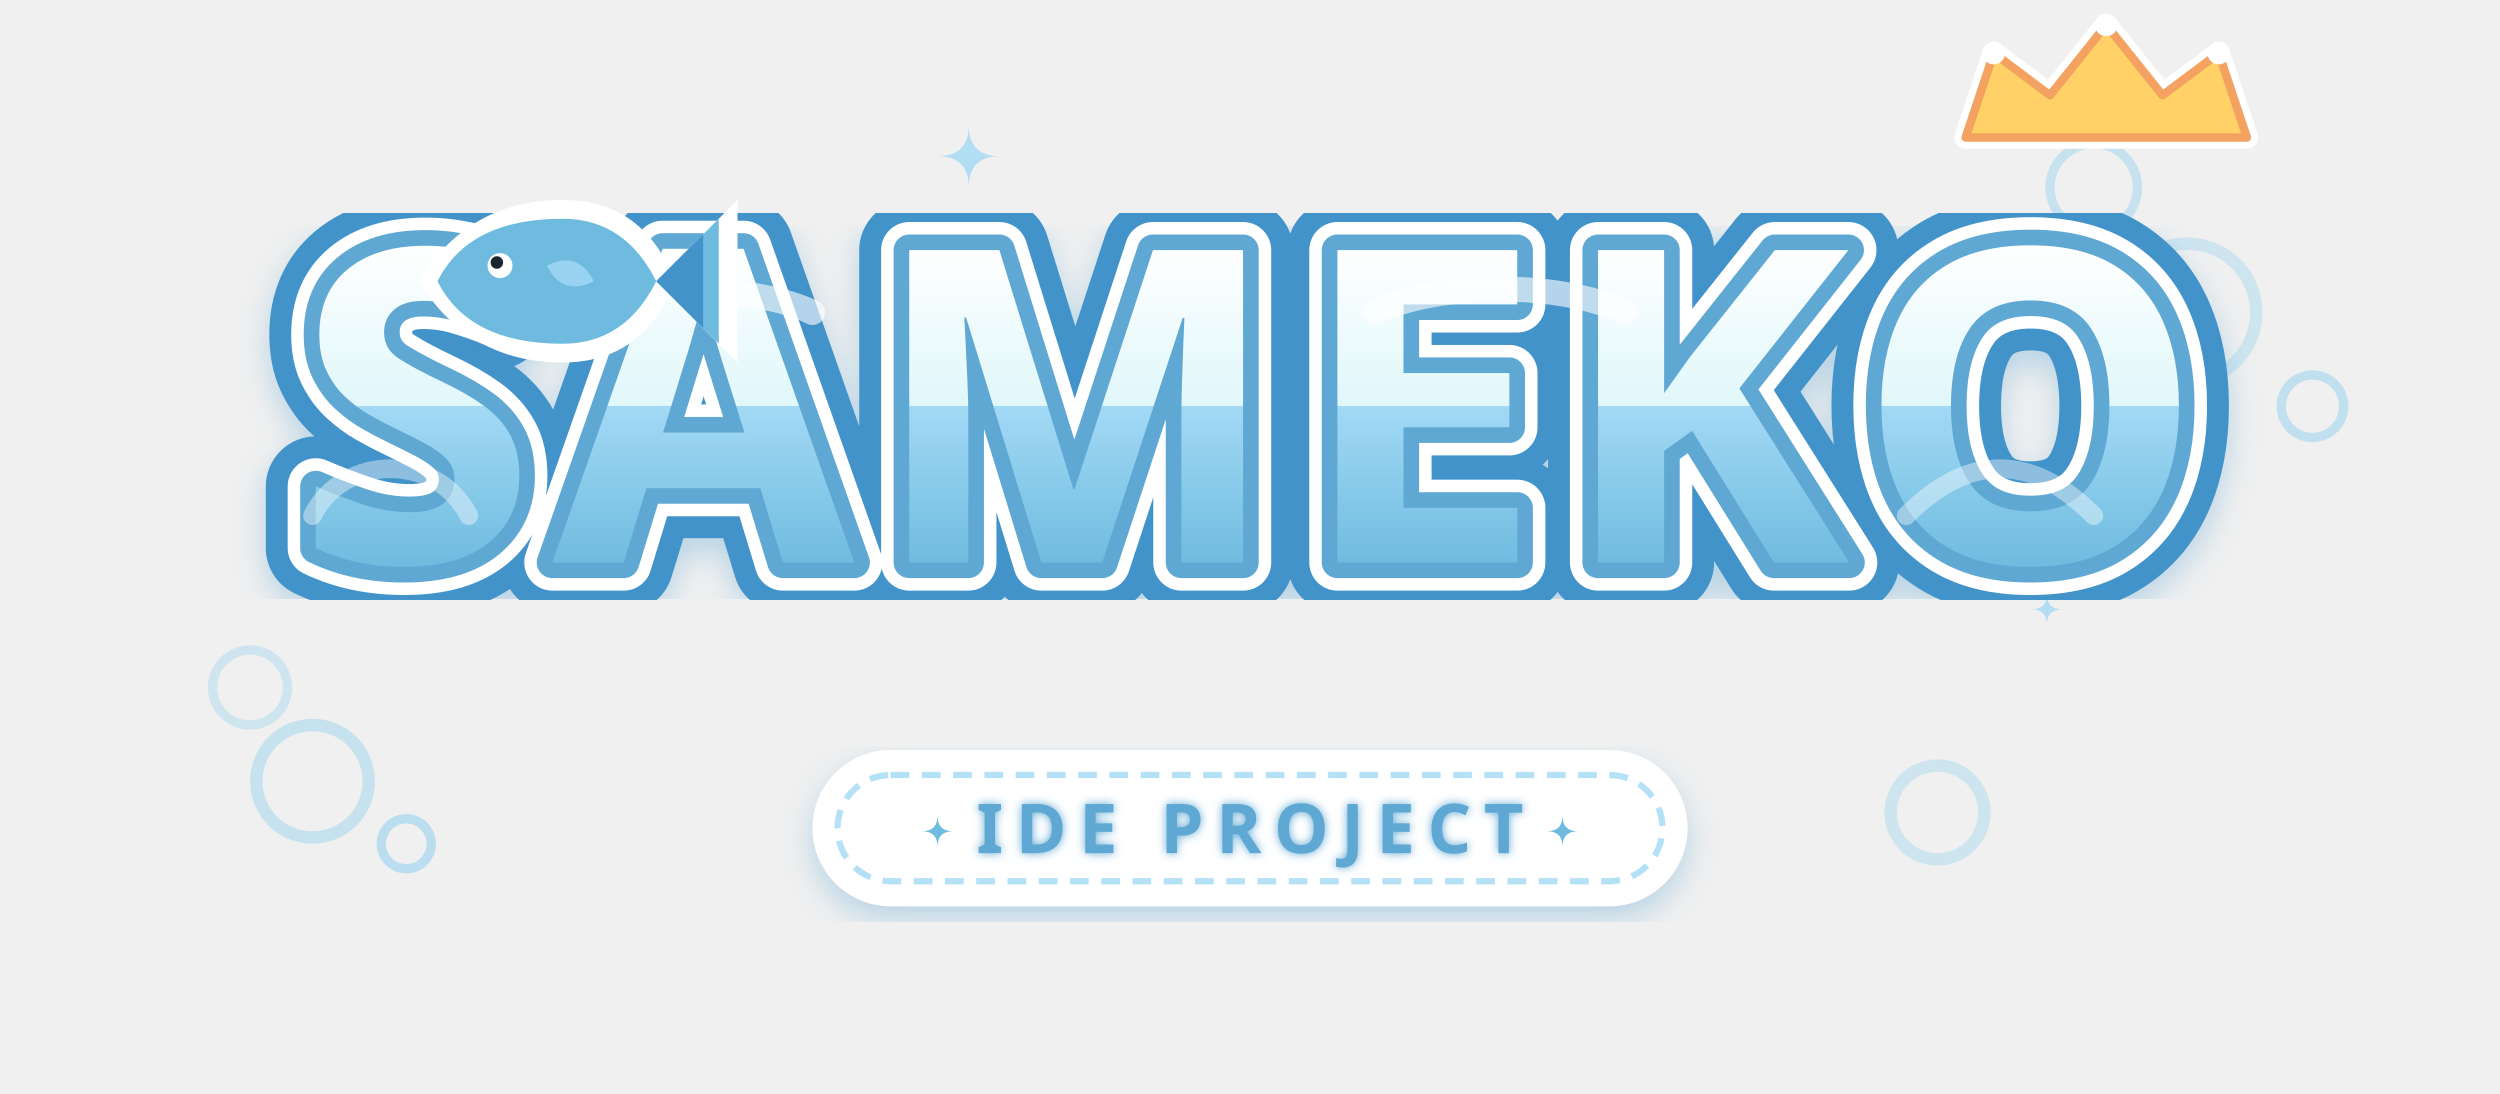
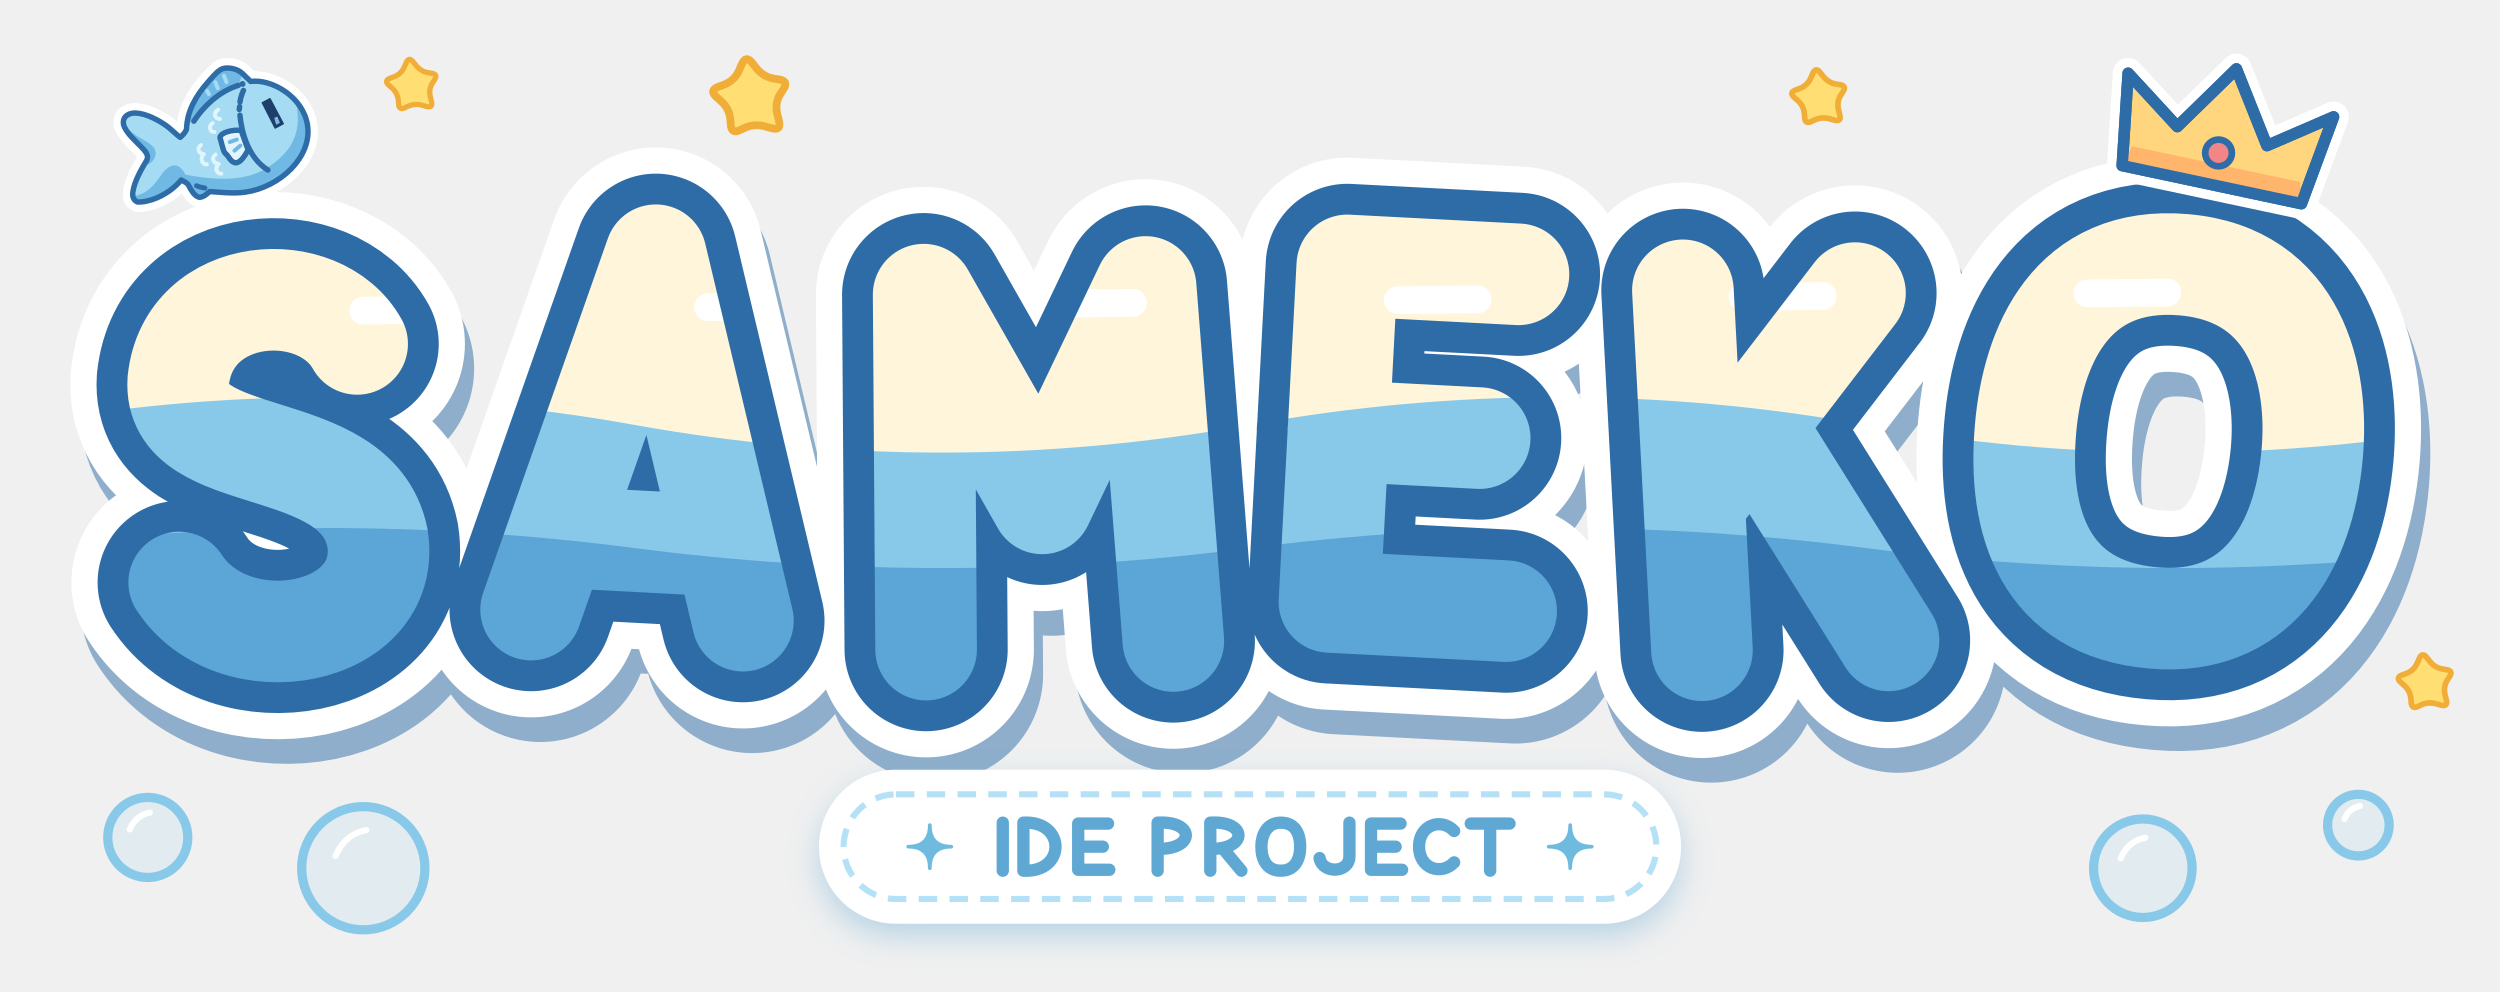
- <svg xmlns="http://www.w3.org/2000/svg" viewBox="0 0 800 350">
+ <svg xmlns="http://www.w3.org/2000/svg" viewBox="-6 -10 812 322" role="img" aria-label="Sameko IDE Project">
  <defs>
-     <filter id="bubble-glow" x="-20%" y="-20%" width="140%" height="140%">
-       <feGaussianBlur in="SourceAlpha" stdDeviation="2" result="blur" />
-       <feOffset in="blur" dx="0" dy="3" result="offsetBlur" />
-       <feComponentTransfer in="offsetBlur" result="shadow">
-         <feFuncA type="linear" slope="0.3" />
-       </feComponentTransfer>
-       <feMerge>
-         <feMergeNode in="shadow" />
-         <feMergeNode in="SourceGraphic" />
-       </feMerge>
+     <path id="word" d="M110 101.7C97.8 79.8 55.2 82.4 51.9 113.6C50 142.8 109.7 130.7 116.6 164.7C121.7 197 69.9 206.3 52.2 179.2M166.5 188L207 72.9L235.3 191.6M178.4 164.6L225.9 167.1M294.8 201L294 85.7L332.5 153.5L366.1 83.2L375.1 198.2M487.2 79.1L431.6 76.2L425.8 185.5L483.2 188.5M428.7 129.9L474.6 132.3M540.6 84.3L546.8 201.2M596.5 85.2L545.8 151.3M564.3 129.2L607.4 198M703.4 76C740.2 79.2 747.2 112.6 745 137.4C742.3 168 726.9 193.7 693.4 190.7C658.3 187.7 649.2 159.9 651.9 129.3C654.2 102.5 666.7 72.8 703.4 76Z" fill="none" stroke-linecap="round" stroke-linejoin="round" />
+     <path id="sub" d="M319.7 275.2L319.7 290.8M326.4 275.2L326.4 290.8C340.3 291.5 340.3 274.5 326.4 275.2ZM353.9 275.5L344.2 275.5L344.2 290.5L354.3 290.5M344.2 283L352.2 283M370 290.8L370 275.2C382.2 274.5 382.2 284 370 283.7M387.1 290.8L387.1 275.2C399.3 274.5 399.3 284 387.1 283.7M391.3 283.7L397.2 290.8M410 275.2C415 275.2 416.3 279.3 416.3 283C416.3 287.1 414.6 290.8 410 290.8C405.4 290.8 403.7 287.1 403.7 283C403.7 279.3 405.4 275.2 410 275.2ZM432.3 275.2L432.3 286.1C432.3 291.8 423.4 291.8 422.6 286.7M448.9 275.5L439.3 275.5L439.3 290.5L449.4 290.5M439.3 283L447.3 283M466.3 277.9C462.1 273.5 454.9 275.9 454.9 283C454.9 290.1 462.1 292.5 466.3 288.1M471.7 275.5L484.3 275.5M478 275.5L478 290.8" fill="none" stroke-linecap="round" stroke-linejoin="round" />
+     <mask id="word-fill" maskUnits="userSpaceOnUse" x="0" y="0" width="800" height="350">
+       <use href="#word" stroke="#fff" stroke-width="33" />
+     </mask>
+   </defs>
+   <g>
+     <circle cx="42" cy="262" r="13" fill="#88c9ea" fill-opacity=".14" stroke="#88c9ea" stroke-width="3">
+       <animate attributeName="cy" values="262;253;262" dur="4s" repeatCount="indefinite" />
+     </circle>
+     <path d="M36.15 259.4q1.95 -4.55 6.5 -5.46" fill="none" stroke="#ffffff" stroke-width="2" stroke-linecap="round">
+       <animateTransform attributeName="transform" type="translate" values="0 0;0 -9;0 0" dur="4s" repeatCount="indefinite" />
+     </path>
+     <circle cx="112" cy="272" r="20" fill="#88c9ea" fill-opacity=".14" stroke="#88c9ea" stroke-width="3">
+       <animate attributeName="cy" values="272;263;272" dur="5s" repeatCount="indefinite" />
+     </circle>
+     <path d="M103 268q3 -7 10 -8.4" fill="none" stroke="#ffffff" stroke-width="2" stroke-linecap="round">
+       <animateTransform attributeName="transform" type="translate" values="0 0;0 -9;0 0" dur="5s" repeatCount="indefinite" />
+     </path>
+     <circle cx="690" cy="272" r="16" fill="#88c9ea" fill-opacity=".14" stroke="#88c9ea" stroke-width="3">
+       <animate attributeName="cy" values="272;263;272" dur="4.5s" repeatCount="indefinite" />
+     </circle>
+     <path d="M682.8 268.8q2.4 -5.6 8 -6.72" fill="none" stroke="#ffffff" stroke-width="2" stroke-linecap="round">
+       <animateTransform attributeName="transform" type="translate" values="0 0;0 -9;0 0" dur="4.5s" repeatCount="indefinite" />
+     </path>
+     <circle cx="760" cy="258" r="10" fill="#88c9ea" fill-opacity=".14" stroke="#88c9ea" stroke-width="3">
+       <animate attributeName="cy" values="258;249;258" dur="3.6s" repeatCount="indefinite" />
+     </circle>
+     <path d="M755.5 256q1.5 -3.5 5 -4.2" fill="none" stroke="#ffffff" stroke-width="2" stroke-linecap="round">
+       <animateTransform attributeName="transform" type="translate" values="0 0;0 -9;0 0" dur="3.6s" repeatCount="indefinite" />
+     </path>
+   </g>
+   <use href="#word" x="3" y="8" stroke="#2d6ca6" stroke-opacity=".5" stroke-width="70" />
+   <use href="#word" stroke="#ffffff" stroke-width="70" />
+   <use href="#word" stroke="#2d6ca6" stroke-width="53" />
+   <g mask="url(#word-fill)">
+     <rect width="800" height="350" fill="#fff5da" />
+     <path d="M-400 128q100 -18 200 0t200 0t200 0t200 0t200 0t200 0t200 0t200 0V350H-400Z" fill="#88c9ea">
+       <animateTransform attributeName="transform" type="translate" values="0 0;400 0" dur="7s" repeatCount="indefinite" />
+     </path>
+     <path d="M-400 168q100 -13 200 0t200 0t200 0t200 0t200 0t200 0t200 0t200 0V350H-400Z" fill="#5ba6d6">
+       <animateTransform attributeName="transform" type="translate" values="0 0;400 0" dur="4.8s" repeatCount="indefinite" />
+     </path>
+     <path d="M0 92L800 84" stroke="#ffffff" stroke-width="9" stroke-linecap="round" stroke-dasharray="26 86" />
+     <path d="M-120 0L-60 0L-190 350L-250 350Z" fill="#ffffff" opacity=".6">
+       <animateTransform attributeName="transform" type="translate" values="0 0;0 0;1150 0;1150 0" keyTimes="0;.45;.75;1" dur="6s" repeatCount="indefinite" />
+     </path>
+   </g>
+   <g id="label" transform="translate(0 -18)">
+     <filter id="label-shadow" x="-10%" y="-30%" width="120%" height="170%">
+       <feDropShadow dx="0" dy="4" stdDeviation="5" flood-color="#5FA8D3" flood-opacity=".4" />
    </filter>
-     <filter id="drop-shadow" x="-10%" y="-10%" width="120%" height="120%">
-       <feDropShadow dx="0" dy="4" stdDeviation="5" flood-color="#5FA8D3" flood-opacity="0.4" />
-     </filter>
-     <linearGradient id="text-grad" x1="0%" y1="0%" x2="0%" y2="100%">
-       <stop offset="0%" style="stop-color:#ffffff;stop-opacity:1" />
-       <stop offset="50%" style="stop-color:#e0f7fa;stop-opacity:1" />
-       <stop offset="50.1%" style="stop-color:#A2D9F5;stop-opacity:1" />
-       <stop offset="100%" style="stop-color:#6ebbdf;stop-opacity:1" />
-     </linearGradient>
-     <filter id="sub-glow" x="-20%" y="-20%" width="140%" height="140%">
-       <feGaussianBlur stdDeviation="1.5" result="blur" />
-       <feComposite in="SourceGraphic" in2="blur" operator="over" />
-     </filter>
-   </defs>
-   <g opacity="0.6">
-     <circle cx="100" cy="250" r="18" fill="none" stroke="#7fcbee" stroke-width="4" opacity="0.6">
-       <animate attributeName="cy" values="250;230;250" dur="5s" repeatCount="indefinite" calcMode="spline" keySplines="0.4 0 0.6 1; 0.4 0 0.6 1" />
-     </circle>
-     <circle cx="130" cy="270" r="8" fill="none" stroke="#7fcbee" stroke-width="3" opacity="0.8">
-       <animate attributeName="cy" values="270;240;270" dur="4s" repeatCount="indefinite" calcMode="spline" keySplines="0.4 0 0.6 1; 0.4 0 0.6 1" />
-     </circle>
-     <circle cx="80" cy="220" r="12" fill="none" stroke="#7fcbee" stroke-width="3" opacity="0.5">
-       <animate attributeName="cy" values="220;190;220" dur="6s" repeatCount="indefinite" calcMode="spline" keySplines="0.4 0 0.6 1; 0.4 0 0.6 1" />
-     </circle>
-     <circle cx="700" cy="100" r="22" fill="none" stroke="#7fcbee" stroke-width="4" opacity="0.5">
-       <animate attributeName="cy" values="100;70;100" dur="5.5s" repeatCount="indefinite" calcMode="spline" keySplines="0.4 0 0.6 1; 0.4 0 0.6 1" />
-     </circle>
-     <circle cx="740" cy="130" r="10" fill="none" stroke="#7fcbee" stroke-width="3" opacity="0.7">
-       <animate attributeName="cy" values="130;110;130" dur="4.5s" repeatCount="indefinite" calcMode="spline" keySplines="0.4 0 0.6 1; 0.4 0 0.6 1" />
-     </circle>
-     <circle cx="670" cy="60" r="14" fill="none" stroke="#7fcbee" stroke-width="3" opacity="0.6">
-       <animate attributeName="cy" values="60;40;60" dur="6.5s" repeatCount="indefinite" calcMode="spline" keySplines="0.4 0 0.6 1; 0.4 0 0.6 1" />
-     </circle>
-     <circle cx="180" cy="80" r="10" fill="none" stroke="#7fcbee" stroke-width="3" opacity="0.4">
-       <animate attributeName="cy" values="80;50;80" dur="5s" repeatCount="indefinite" calcMode="spline" keySplines="0.4 0 0.6 1; 0.4 0 0.6 1" />
-     </circle>
-     <circle cx="620" cy="260" r="15" fill="none" stroke="#7fcbee" stroke-width="4" opacity="0.5">
-       <animate attributeName="cy" values="260;230;260" dur="6s" repeatCount="indefinite" calcMode="spline" keySplines="0.4 0 0.6 1; 0.4 0 0.6 1" />
-     </circle>
-   </g>
-   <g fill="#A2D9F5" opacity="0.8">
-     <g transform="translate(150,110)">
-       <path d="M0,10 Q10,10 10,0 Q10,10 20,10 Q10,10 10,20 Q10,10 0,10 Z">
-         <animate attributeName="opacity" values="0.2;1;0.2" dur="3s" repeatCount="indefinite" calcMode="spline" keySplines="0.4 0 0.6 1; 0.4 0 0.6 1" />
-         <animateTransform attributeName="transform" type="scale" values="0.8;1.2;0.8" dur="3s" repeatCount="indefinite" additive="sum" calcMode="spline" keySplines="0.4 0 0.6 1; 0.4 0 0.6 1" />
-       </path>
-     </g>
-     <g transform="translate(650,190)">
-       <path d="M0,5 Q5,5 5,0 Q5,5 10,5 Q5,5 5,10 Q5,5 0,5 Z">
-         <animate attributeName="opacity" values="0.2;1;0.2" dur="4s" repeatCount="indefinite" calcMode="spline" keySplines="0.4 0 0.6 1; 0.4 0 0.6 1" />
-         <animateTransform attributeName="transform" type="scale" values="0.5;1;0.5" dur="4s" repeatCount="indefinite" additive="sum" calcMode="spline" keySplines="0.4 0 0.6 1; 0.4 0 0.6 1" />
-       </path>
-     </g>
-     <g transform="translate(300,40)">
-       <path d="M0,10 Q10,10 10,0 Q10,10 20,10 Q10,10 10,20 Q10,10 0,10 Z">
-         <animate attributeName="opacity" values="0.2;1;0.2" dur="3.5s" repeatCount="indefinite" calcMode="spline" keySplines="0.4 0 0.6 1; 0.4 0 0.6 1" />
-         <animateTransform attributeName="transform" type="scale" values="0.7;1.1;0.7" dur="3.5s" repeatCount="indefinite" additive="sum" calcMode="spline" keySplines="0.4 0 0.6 1; 0.4 0 0.6 1" />
-       </path>
+     <g>
+       <animateTransform attributeName="transform" type="rotate" values="-2 400 283;2 400 283;-2 400 283" keyTimes="0;.5;1" calcMode="spline" keySplines=".4 0 .6 1;.4 0 .6 1" dur="6s" repeatCount="indefinite" />
+       <rect x="260" y="258" width="280" height="50" rx="25" fill="#ffffff" filter="url(#label-shadow)" />
+       <rect x="268" y="266" width="264" height="34" rx="17" fill="none" stroke="#A2D9F5" stroke-width="2" stroke-dasharray="6 4" opacity=".8" />
+       <path transform="translate(296 283)" d="M-7 0Q0 0 0-7Q0 0 7 0Q0 0 0 7Q0 0-7 0Z" fill="#6ebbdf" stroke="#6ebbdf" stroke-width="1.2" stroke-linejoin="round" />
+       <path transform="translate(504 283)" d="M-7 0Q0 0 0-7Q0 0 7 0Q0 0 0 7Q0 0-7 0Z" fill="#6ebbdf" stroke="#6ebbdf" stroke-width="1.2" stroke-linejoin="round" />
+       <use href="#sub" stroke="#5FA8D3" stroke-width="4" />
    </g>
  </g>
-   <g>
-     <g transform="translate(400, 180)" filter="url(#drop-shadow)">
-       <text x="0" y="0" text-anchor="middle" font-family="'Fredoka One', 'Nunito', 'Segoe UI', sans-serif" font-weight="900" font-size="140" fill="none" stroke="#4293ca" stroke-width="32" stroke-linejoin="round" letter-spacing="5">
-         SAMEKO
-       </text>
-       <text x="0" y="0" text-anchor="middle" font-family="'Fredoka One', 'Nunito', 'Segoe UI', sans-serif" font-weight="900" font-size="140" fill="none" stroke="#ffffff" stroke-width="18" stroke-linejoin="round" letter-spacing="5">
-         SAMEKO
-       </text>
-       <text x="0" y="0" text-anchor="middle" font-family="'Fredoka One', 'Nunito', 'Segoe UI', sans-serif" font-weight="900" font-size="140" fill="none" stroke="#5FA8D3" stroke-width="10" stroke-linejoin="round" letter-spacing="5">
-         SAMEKO
-       </text>
-       <text x="0" y="0" text-anchor="middle" font-family="'Fredoka One', 'Nunito', 'Segoe UI', sans-serif" font-weight="900" font-size="140" fill="url(#text-grad)" letter-spacing="5">
-         SAMEKO
-       </text>
-       <path d="M-230,-80 C-210,-90 -160,-90 -140,-80" stroke="white" stroke-width="8" stroke-linecap="round" fill="none" opacity="0.6" />
-       <path d="M40,-80 C60,-90 100,-90 120,-80" stroke="white" stroke-width="8" stroke-linecap="round" fill="none" opacity="0.6" />
-       <path d="M-300,-15 C-290,-35 -260,-35 -250,-15" stroke="white" stroke-width="6" stroke-linecap="round" fill="none" opacity="0.4" />
-       <path d="M210,-15 C230,-35 250,-35 270,-15" stroke="white" stroke-width="6" stroke-linecap="round" fill="none" opacity="0.4" />
-     </g>
-     <g transform="translate(400, 270)">
-       <g>
-         <animateTransform attributeName="transform" type="rotate" values="-2;2;-2" dur="6s" repeatCount="indefinite" calcMode="spline" keySplines="0.4 0 0.6 1; 0.4 0 0.6 1" />
-         <rect x="-140" y="-30" width="280" height="50" rx="25" fill="#ffffff" filter="url(#drop-shadow)" />
-         <rect x="-132" y="-22" width="264" height="34" rx="17" fill="none" stroke="#A2D9F5" stroke-width="2" stroke-dasharray="6,4" opacity="0.8" />
-         <text x="0" y="3" text-anchor="middle" font-family="'Nunito', 'Segoe UI', sans-serif" font-weight="800" font-size="22" fill="#5FA8D3" letter-spacing="4" filter="url(#sub-glow)">
-           IDE PROJECT
-         </text>
-         <path d="M-105,-4 Q-100,-4 -100,-9 Q-100,-4 -95,-4 Q-100,-4 -100,1 Q-100,-4 -105,-4 Z" fill="#6ebbdf" />
-         <path d="M105,-4 Q100,-4 100,-9 Q100,-4 95,-4 Q100,-4 100,1 Q100,-4 105,-4 Z" fill="#6ebbdf" />
+   <g transform="translate(64 33) rotate(-8)">
+     <animateTransform attributeName="transform" type="translate" additive="sum" values="0 0;3 -6;0 0" dur="3s" repeatCount="indefinite" />
+     <animateTransform attributeName="transform" type="rotate" additive="sum" values="-4;4;-4" dur="3s" repeatCount="indefinite" />
+     <g transform="scale(.034) translate(-960 -960)" stroke-linecap="round" stroke-linejoin="round" fill="none">
+       <clipPath id="fish-body">
+         <path d="M1360 525C1560 525 1840 740 1840 1020C1840 1320 1500 1565 1160 1565C1040 1565 920 1530 825 1512C780 1545 750 1555 725 1553C680 1545 650 1470 635 1425C625 1400 600 1385 572 1365C500 1430 420 1470 340 1495C260 1520 180 1525 130 1515C95 1495 85 1460 100 1410C130 1310 210 1210 270 1135C295 1100 285 1070 260 1030C200 940 110 850 100 760C100 700 140 670 200 668C290 670 400 740 480 810C540 860 580 925 620 960C650 940 680 915 690 890C720 720 820 590 960 470C1030 410 1080 365 1130 365C1200 365 1260 400 1290 435Z" />
+       </clipPath>
+       <path d="M1360 525C1560 525 1840 740 1840 1020C1840 1320 1500 1565 1160 1565C1040 1565 920 1530 825 1512C780 1545 750 1555 725 1553C680 1545 650 1470 635 1425C625 1400 600 1385 572 1365C500 1430 420 1470 340 1495C260 1520 180 1525 130 1515C95 1495 85 1460 100 1410C130 1310 210 1210 270 1135C295 1100 285 1070 260 1030C200 940 110 850 100 760C100 700 140 670 200 668C290 670 400 740 480 810C540 860 580 925 620 960C650 940 680 915 690 890C720 720 820 590 960 470C1030 410 1080 365 1130 365C1200 365 1260 400 1290 435Z" fill="#ffffff" stroke="#ffffff" stroke-width="190" />
+       <path d="M1360 525C1560 525 1840 740 1840 1020C1840 1320 1500 1565 1160 1565C1040 1565 920 1530 825 1512C780 1545 750 1555 725 1553C680 1545 650 1470 635 1425C625 1400 600 1385 572 1365C500 1430 420 1470 340 1495C260 1520 180 1525 130 1515C95 1495 85 1460 100 1410C130 1310 210 1210 270 1135C295 1100 285 1070 260 1030C200 940 110 850 100 760C100 700 140 670 200 668C290 670 400 740 480 810C540 860 580 925 620 960C650 940 680 915 690 890C720 720 820 590 960 470C1030 410 1080 365 1130 365C1200 365 1260 400 1290 435Z" fill="#a6dcf3" />
+       <g clip-path="url(#fish-body)">
+         <path d="M1760 760C1780 1000 1720 1200 1450 1340C1250 1450 1000 1450 620 1320C570 1180 480 1190 380 1300C300 1390 220 1450 110 1455L100 1600H1900V700Z" fill="#6fb9e4" />
+         <path d="M120 780C170 880 280 930 340 1000C400 1070 350 1150 280 1175L60 1000Z" fill="#6fb9e4" />
+         <path d="M715 860C820 720 1000 590 1240 545L1300 430L1130 340L880 500L680 880Z" fill="#6fb9e4" />
      </g>
-     </g>
-     <g transform="translate(140, 60)">
-       <g transformOrigin="40 30">
-         <animateTransform attributeName="transform" type="rotate" values="-15;-23;-15" dur="5s" repeatCount="indefinite" calcMode="spline" keySplines="0.4 0 0.6 1; 0.4 0 0.6 1" />
-         <path d="M40,50 Q10,50 0,30 Q10,10 40,10 Q60,10 70,30 Q60,50 40,50 Z" fill="rgba(66, 147, 202, 0.2)" filter="url(#bubble-glow)" />
-         <path d="M40,56 Q10,56 -6,30 Q10,4 40,4 Q66,4 76,30 Q66,56 40,56 Z" fill="#ffffff" />
-         <path d="M70,30 L96,4 L96,56 Z" fill="#ffffff" />
-         <g>
-           <path d="M70,30 L90,10 L90,50 Z" fill="#6ebbdf" />
-           <path d="M70,30 L85,15 L85,45 Z" fill="#4293ca" />
-         </g>
-         <path d="M40,50 Q10,50 0,30 Q10,10 40,10 Q60,10 70,30 Q60,50 40,50 Z" fill="#6ebbdf" />
-         <circle cx="20" cy="25" r="4" fill="#ffffff" />
-         <circle cx="19" cy="24" r="2" fill="#1a2530" />
-         <path d="M35,25 Q45,20 50,30 Q40,35 35,25 Z" fill="#A2D9F5" opacity="0.8">
-         </path>
-       </g>
-     </g>
-     <g transform="translate(620, -10)">
-       <g>
-         <animateTransform attributeName="transform" type="rotate" values="15;10;15" dur="5.5s" repeatCount="indefinite" calcMode="spline" keySplines="0.4 0 0.6 1; 0.4 0 0.6 1" />
-         <g transform="scale(0.9)">
-           <path d="M10,60 L20,30 L40,45 L60,20 L80,45 L100,30 L110,60 Z" fill="#ffffff" stroke="#ffffff" stroke-width="8" stroke-linejoin="round" />
-           <path d="M10,60 L20,30 L40,45 L60,20 L80,45 L100,30 L110,60 Z" fill="#ffd166" stroke="#f4a261" stroke-width="3" stroke-linejoin="round" />
-           <circle cx="20" cy="30" r="4" fill="#ffffff" />
-           <circle cx="60" cy="20" r="4" fill="#ffffff" />
-           <circle cx="100" cy="30" r="4" fill="#ffffff" />
-         </g>
-       </g>
+       <path d="M1115 435L1130 500M1025 485L1040 545M935 555L948 590" stroke="#a6dcf3" stroke-width="38" />
+       <path d="M1015 750C960 770 970 835 1020 838M945 868C895 895 910 950 950 955M805 1060C755 1090 775 1140 820 1150C775 1180 790 1250 835 1250M930 1170C880 1200 900 1250 948 1262C900 1295 915 1355 960 1358" stroke="#e3f5fc" stroke-width="38" />
+       <path d="M1205 975C1130 955 1010 965 995 1015C1005 1070 1005 1130 1020 1165C1060 1210 1060 1260 1110 1275C1160 1280 1210 1215 1245 1170Z" fill="#e3f5fc" stroke="#2d6ca6" stroke-width="52" />
+       <path d="M1082 1070L1152 1056M1115 1158L1178 1118" stroke="#6fb9e4" stroke-width="38" />
+       <path d="M1240 545C1040 580 880 700 770 825M1280 535L1282 540M1280 600C1255 640 1240 675 1232 705M1222 748L1215 775M1214 830C1205 1000 1240 1250 1405 1385" stroke="#2d6ca6" stroke-width="52" />
+       <path d="M710 1440C735 1455 760 1465 785 1472" stroke="#2d6ca6" stroke-width="48" />
+       <path d="M1442 742L1520 714L1612 968L1530 998Z" fill="#1f3f6b" stroke="#1f3f6b" stroke-width="14" />
+       <path d="M1540 905L1562 898L1576 952L1548 962Z" fill="#7fb7e8" stroke="#7fb7e8" stroke-width="10" />
+       <path d="M1360 525C1560 525 1840 740 1840 1020C1840 1320 1500 1565 1160 1565C1040 1565 920 1530 825 1512C780 1545 750 1555 725 1553C680 1545 650 1470 635 1425C625 1400 600 1385 572 1365C500 1430 420 1470 340 1495C260 1520 180 1525 130 1515C95 1495 85 1460 100 1410C130 1310 210 1210 270 1135C295 1100 285 1070 260 1030C200 940 110 850 100 760C100 700 140 670 200 668C290 670 400 740 480 810C540 860 580 925 620 960C650 940 680 915 690 890C720 720 820 590 960 470C1030 410 1080 365 1130 365C1200 365 1260 400 1290 435Z" stroke="#2d6ca6" stroke-width="52" />
    </g>
  </g>
+   <g transform="translate(716 33) rotate(12) scale(.62)">
+     <animateTransform attributeName="transform" type="rotate" additive="sum" values="0 0 30;-5 0 30;4 0 30;0 0 30;0 0 30" keyTimes="0;.12;.26;.38;1" dur="4s" repeatCount="indefinite" />
+     <path d="M-48 28L-55 -20L-24 2L0 -34L24 2L55 -20L48 28Z" fill="#ffd67e" stroke="#ffffff" stroke-width="16" stroke-linejoin="round" />
+     <path d="M-48 28L-55 -20L-24 2L0 -34L24 2L55 -20L48 28Z" fill="#ffd67e" stroke="#2d6ca6" stroke-width="6" stroke-linejoin="round" />
+     <path d="M-45 17L45 17L48 28L-48 28Z" fill="#ffb56b" />
+     <circle cx="0" cy="11" r="7" fill="#f28585" stroke="#2d6ca6" stroke-width="3.5" />
+     <path d="M-48 28L-55 -20L-24 2L0 -34L24 2L55 -20L48 28Z" fill="none" stroke="#2d6ca6" stroke-width="6" stroke-linejoin="round" />
+   </g>
+   <path transform="translate(238 22) scale(1.1)" d="M-2.78 -10.15Q-1.58 -12.9 0.26 -10.56L1.39 -9.12Q3.54 -6.38 6.7 -5.87L8.35 -5.6Q11.06 -5.16 9.55 -2.82L8.63 -1.39Q6.87 1.34 7.74 4.8L8.19 6.61Q8.93 9.58 6.04 8.78L4.28 8.28Q0.9 7.34 -1.92 8.67L-3.4 9.36Q-5.82 10.5 -6.04 7.8L-6.18 6.15Q-6.43 3 -8.97 0.72L-10.3 -0.47Q-12.47 -2.42 -9.75 -3.45L-8.08 -4.07Q-4.91 -5.27 -3.51 -8.47Z" fill="#ffdf73" stroke="#f0ae38" stroke-width="2.3" stroke-linejoin="round">
+     <animateTransform attributeName="transform" type="scale" additive="sum" values="1;.45;1" dur="2.00s" repeatCount="indefinite" />
+     <animate attributeName="opacity" values="1;.35;1" dur="2.00s" repeatCount="indefinite" />
+   </path>
+   <path transform="translate(585 22) scale(0.8)" d="M-2.78 -10.15Q-1.58 -12.9 0.26 -10.56L1.39 -9.12Q3.54 -6.38 6.7 -5.87L8.35 -5.6Q11.06 -5.16 9.55 -2.82L8.63 -1.39Q6.87 1.34 7.74 4.8L8.19 6.61Q8.93 9.58 6.04 8.78L4.28 8.28Q0.9 7.34 -1.92 8.67L-3.4 9.36Q-5.82 10.5 -6.04 7.8L-6.18 6.15Q-6.43 3 -8.97 0.72L-10.3 -0.47Q-12.47 -2.42 -9.75 -3.45L-8.08 -4.07Q-4.91 -5.27 -3.51 -8.47Z" fill="#ffdf73" stroke="#f0ae38" stroke-width="2.3" stroke-linejoin="round">
+     <animateTransform attributeName="transform" type="scale" additive="sum" values="1;.45;1" dur="3.00s" repeatCount="indefinite" />
+     <animate attributeName="opacity" values="1;.35;1" dur="3.00s" repeatCount="indefinite" />
+   </path>
+   <path transform="translate(128 18) scale(0.75)" d="M-2.78 -10.15Q-1.58 -12.9 0.26 -10.56L1.39 -9.12Q3.54 -6.38 6.7 -5.87L8.35 -5.6Q11.06 -5.16 9.55 -2.82L8.63 -1.39Q6.87 1.34 7.74 4.8L8.19 6.61Q8.93 9.58 6.04 8.78L4.28 8.28Q0.9 7.34 -1.92 8.67L-3.4 9.36Q-5.82 10.5 -6.04 7.8L-6.18 6.15Q-6.43 3 -8.97 0.72L-10.3 -0.47Q-12.47 -2.42 -9.75 -3.45L-8.08 -4.07Q-4.91 -5.27 -3.51 -8.47Z" fill="#ffdf73" stroke="#f0ae38" stroke-width="2.3" stroke-linejoin="round">
+     <animateTransform attributeName="transform" type="scale" additive="sum" values="1;.45;1" dur="2.50s" repeatCount="indefinite" />
+     <animate attributeName="opacity" values="1;.35;1" dur="2.50s" repeatCount="indefinite" />
+   </path>
+   <path transform="translate(782 212) scale(0.8)" d="M-2.78 -10.15Q-1.58 -12.9 0.26 -10.56L1.39 -9.12Q3.54 -6.38 6.7 -5.87L8.35 -5.6Q11.06 -5.16 9.55 -2.82L8.63 -1.39Q6.87 1.34 7.74 4.8L8.19 6.61Q8.93 9.58 6.04 8.78L4.28 8.28Q0.9 7.34 -1.92 8.67L-3.4 9.36Q-5.82 10.5 -6.04 7.8L-6.18 6.15Q-6.43 3 -8.97 0.72L-10.3 -0.47Q-12.47 -2.42 -9.75 -3.45L-8.08 -4.07Q-4.91 -5.27 -3.51 -8.47Z" fill="#ffdf73" stroke="#f0ae38" stroke-width="2.3" stroke-linejoin="round">
+     <animateTransform attributeName="transform" type="scale" additive="sum" values="1;.45;1" dur="3.25s" repeatCount="indefinite" />
+     <animate attributeName="opacity" values="1;.35;1" dur="3.25s" repeatCount="indefinite" />
+   </path>
</svg>
